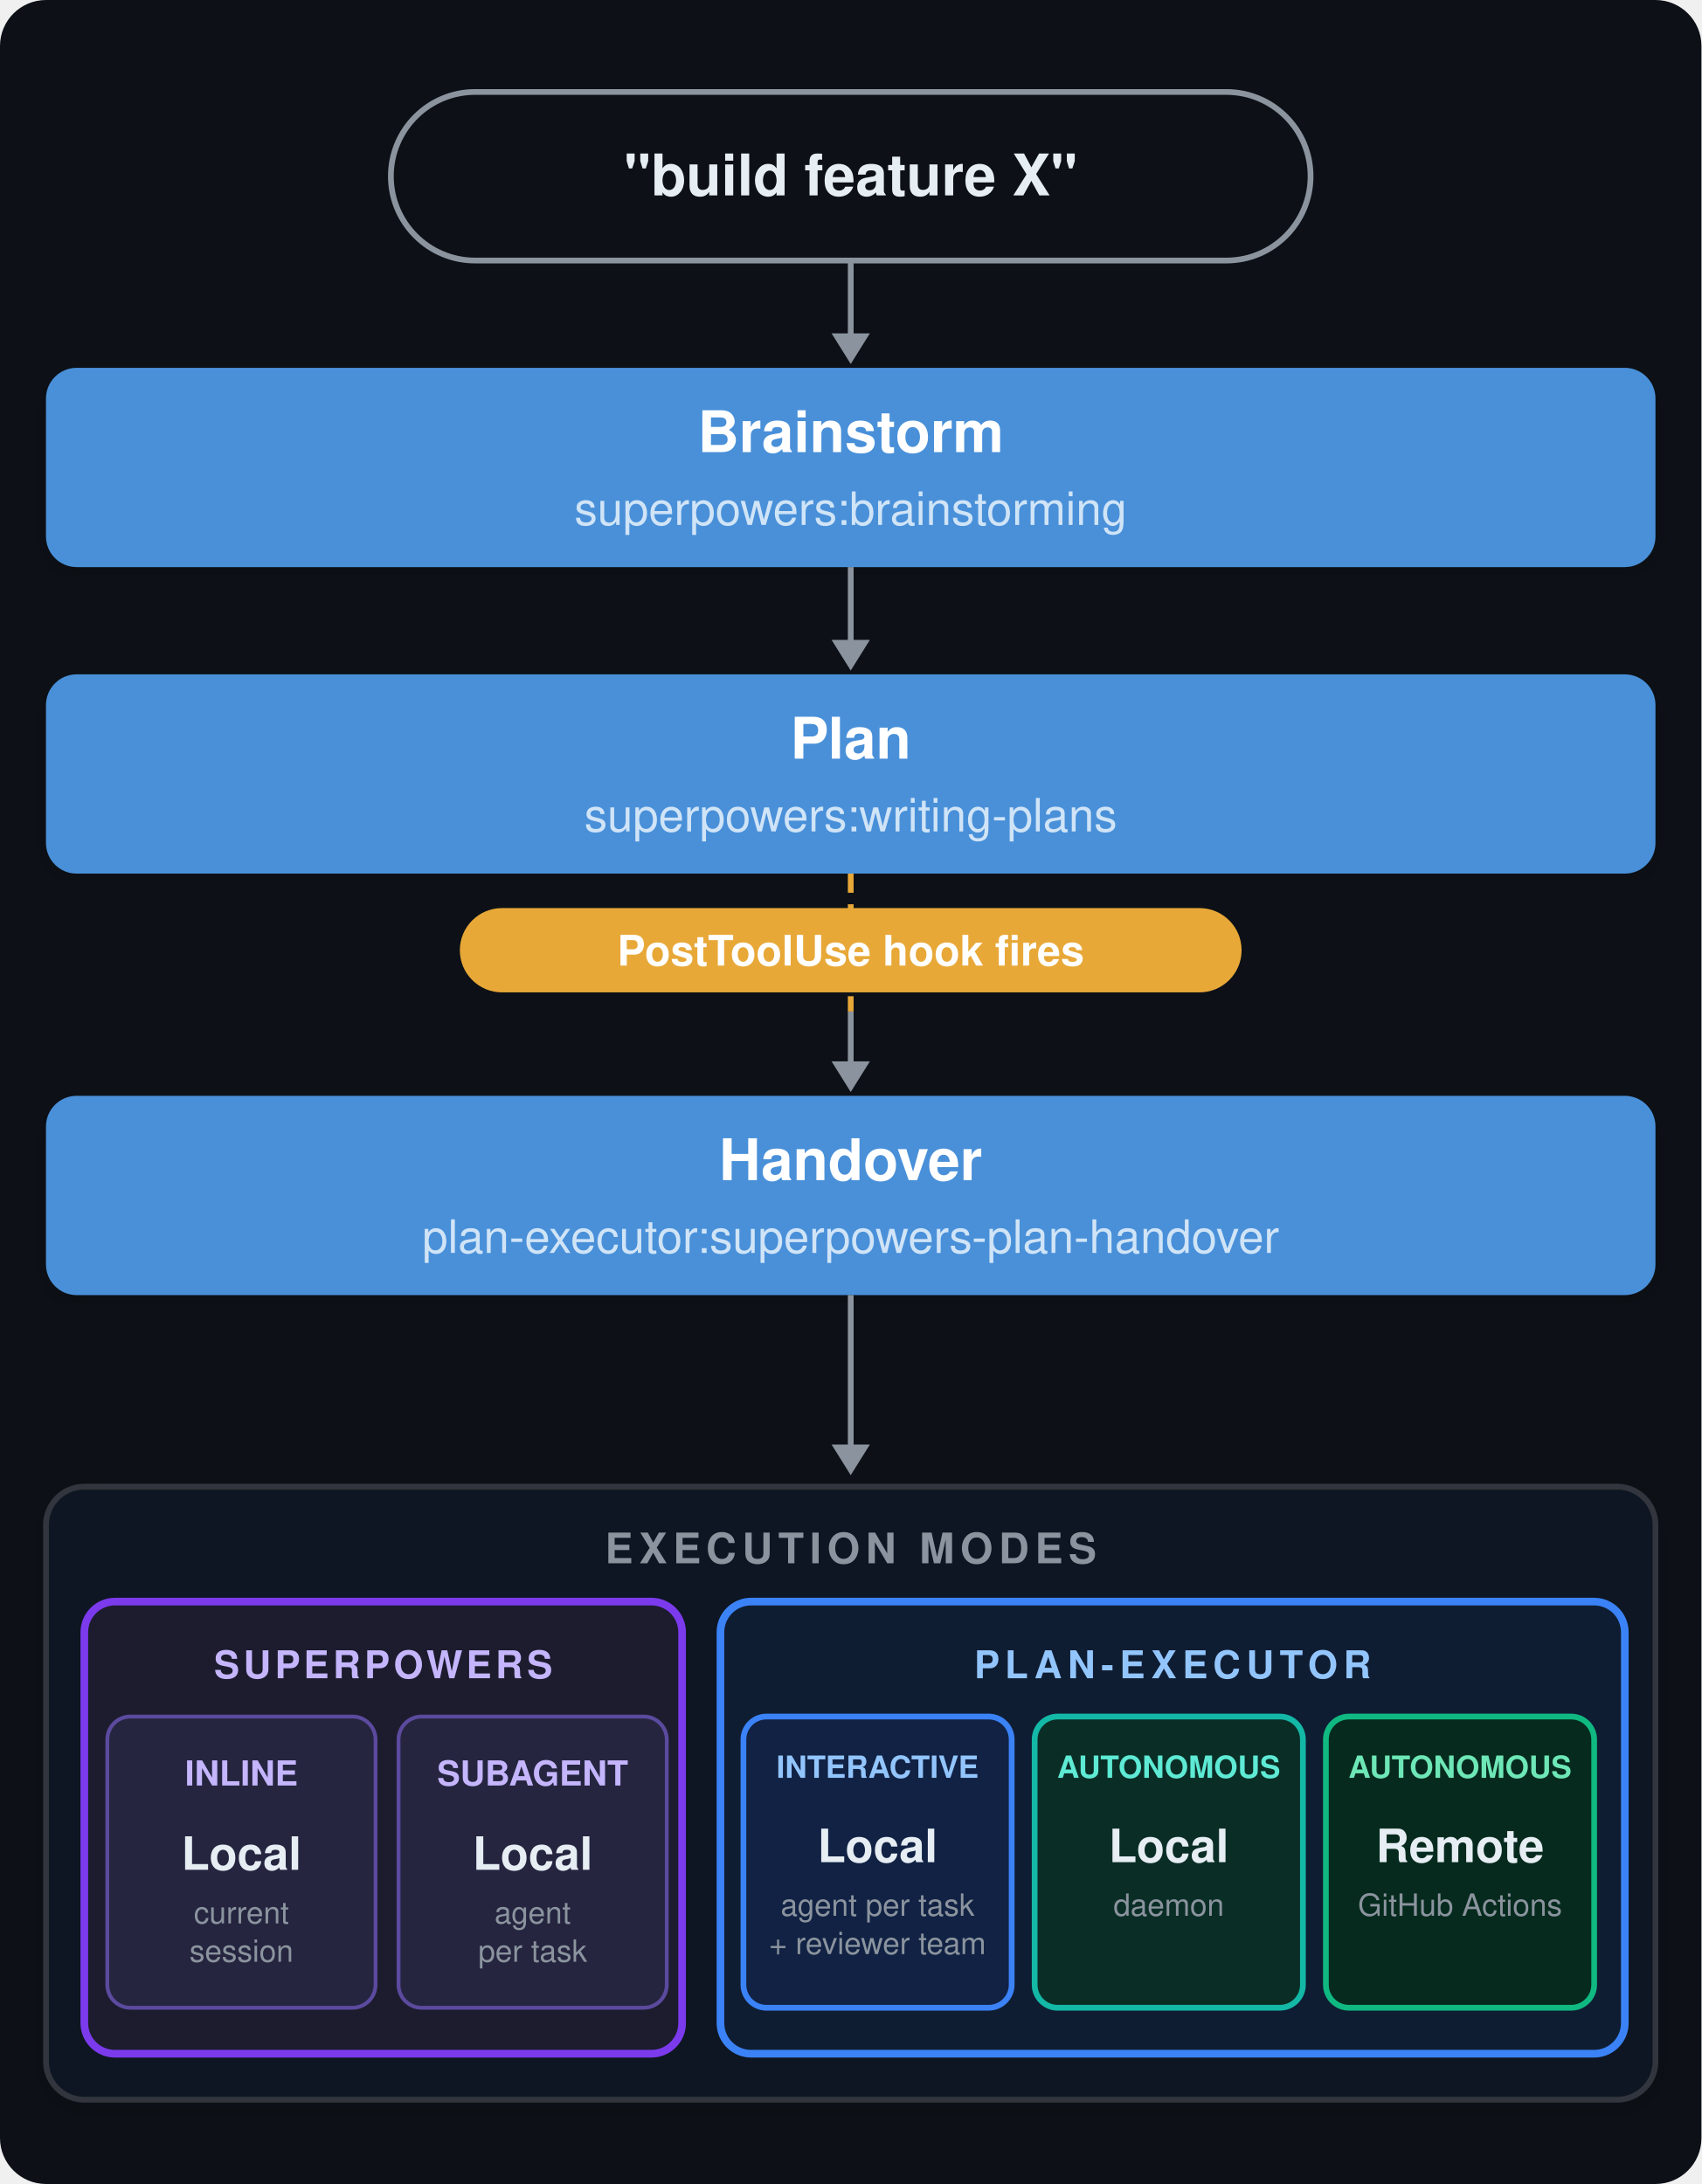
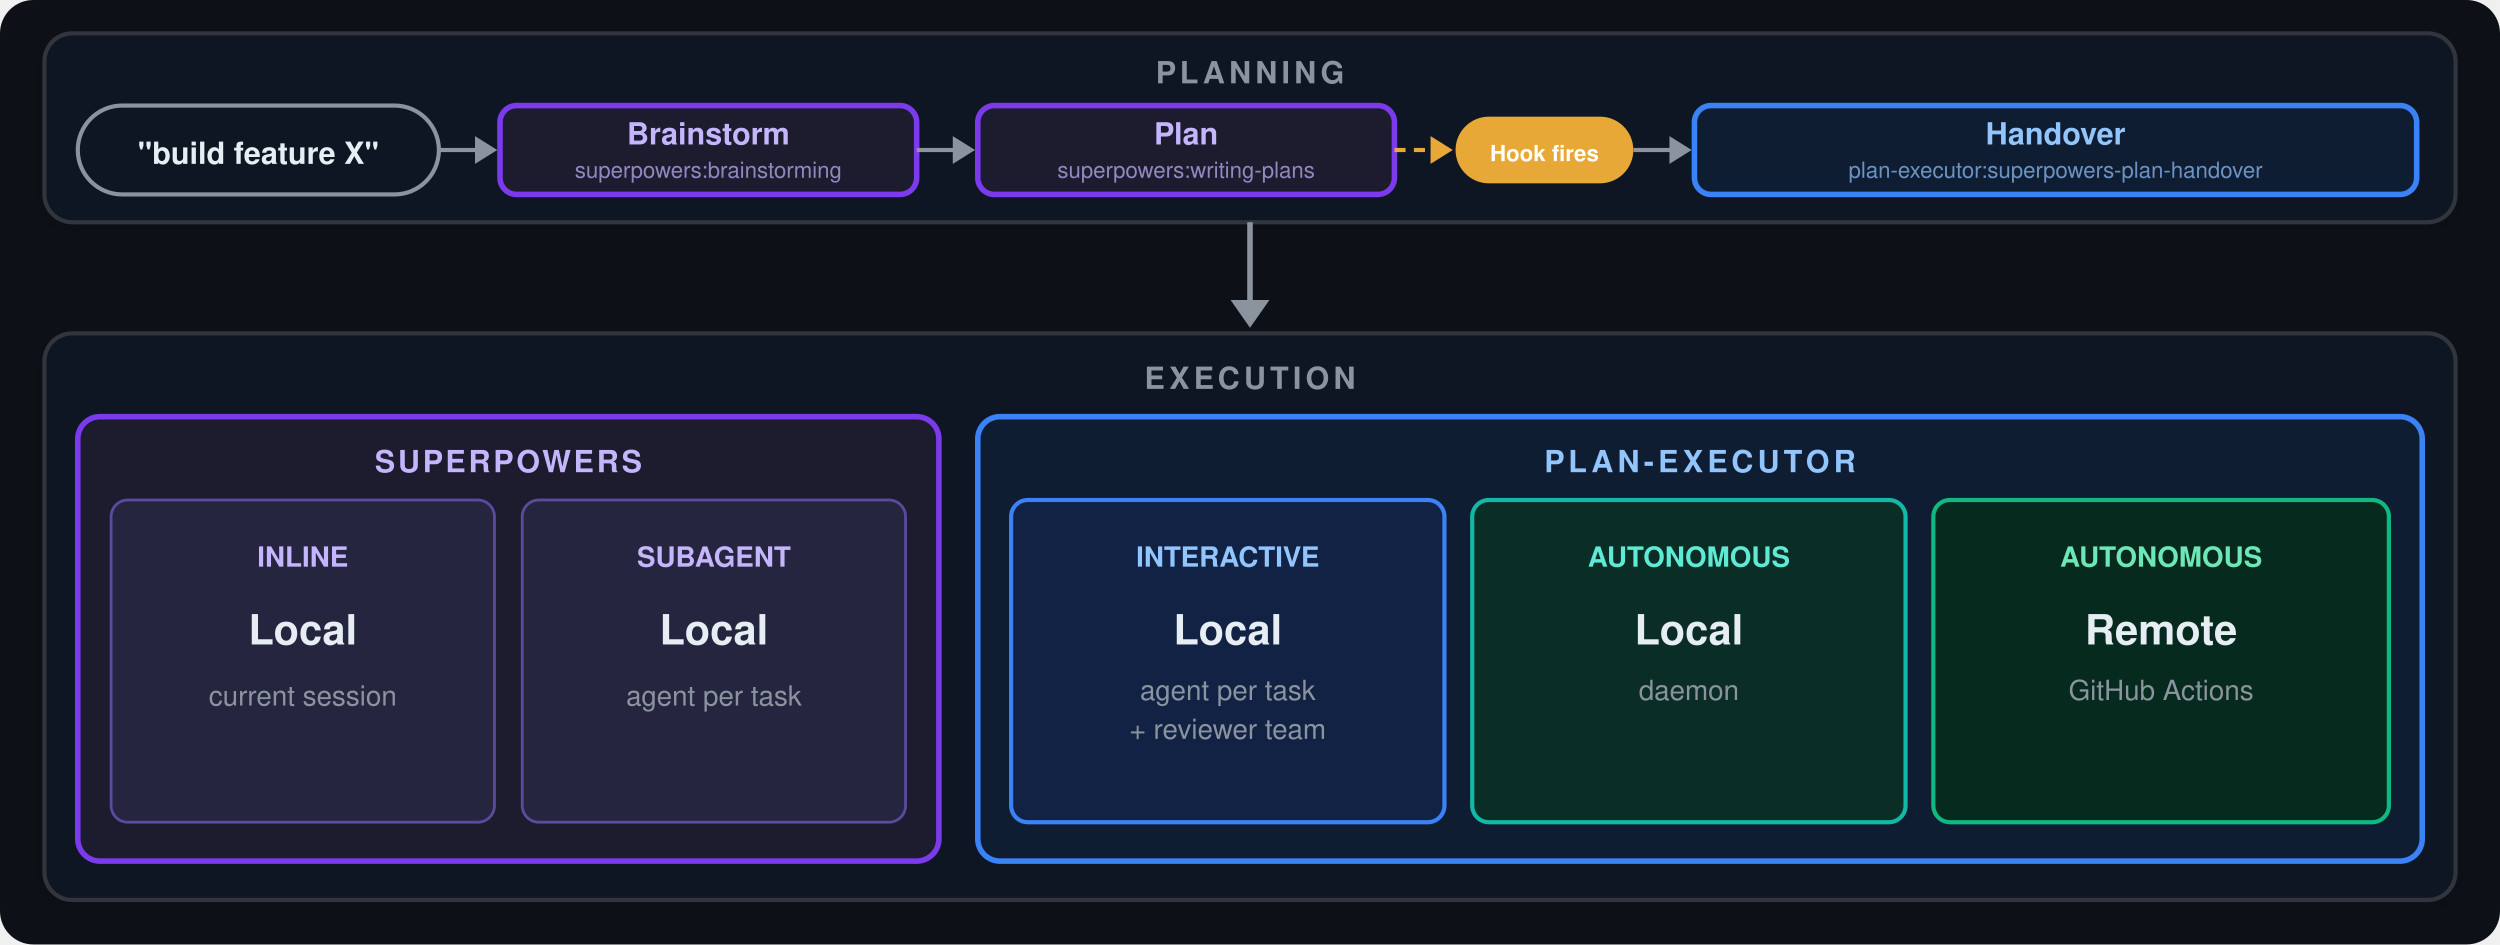
- <svg xmlns="http://www.w3.org/2000/svg" viewBox="0 0 444 570" font-family="-apple-system,BlinkMacSystemFont,'Segoe UI',Helvetica,Arial,sans-serif">
+ <svg xmlns="http://www.w3.org/2000/svg" viewBox="0 0 900 340" font-family="-apple-system,BlinkMacSystemFont,'Segoe UI',Helvetica,Arial,sans-serif">
  <defs>
    <filter id="shadow" x="-4%" y="-4%" width="108%" height="108%">
      <feDropShadow dx="0" dy="2" stdDeviation="3" flood-opacity="0.15" />
    </filter>
  </defs>
-   <rect width="444" height="570" rx="12" fill="#0d1117" />
-   <rect x="102" y="24" width="240" height="44" rx="22" fill="none" stroke="#8b949e" stroke-width="1.5" />
-   <text x="222" y="51" text-anchor="middle" fill="#e6edf3" font-size="15" font-weight="600">"build feature X"</text>
-   <line x1="222" y1="68" x2="222" y2="90" stroke="#8b949e" stroke-width="1.5" />
-   <polygon points="217,87 222,95 227,87" fill="#8b949e" />
-   <rect x="12" y="96" width="420" height="52" rx="8" fill="#4a90d9" filter="url(#shadow)" />
-   <text x="222" y="118" text-anchor="middle" fill="#fff" font-size="15" font-weight="700">Brainstorm</text>
-   <text x="222" y="137" text-anchor="middle" fill="#d0e4f7" font-size="12">superpowers:brainstorming</text>
-   <line x1="222" y1="148" x2="222" y2="170" stroke="#8b949e" stroke-width="1.5" />
-   <polygon points="217,167 222,175 227,167" fill="#8b949e" />
-   <rect x="12" y="176" width="420" height="52" rx="8" fill="#4a90d9" filter="url(#shadow)" />
-   <text x="222" y="198" text-anchor="middle" fill="#fff" font-size="15" font-weight="700">Plan</text>
-   <text x="222" y="217" text-anchor="middle" fill="#d0e4f7" font-size="12">superpowers:writing-plans</text>
-   <line x1="222" y1="228" x2="222" y2="264" stroke="#e8a838" stroke-width="1.5" stroke-dasharray="5,3" />
-   <rect x="120" y="237" width="204" height="22" rx="11" fill="#e8a838" />
-   <text x="222" y="252" text-anchor="middle" fill="#fff" font-size="11" font-weight="600">PostToolUse hook fires</text>
-   <line x1="222" y1="264" x2="222" y2="280" stroke="#8b949e" stroke-width="1.5" />
-   <polygon points="217,277 222,285 227,277" fill="#8b949e" />
-   <rect x="12" y="286" width="420" height="52" rx="8" fill="#4a90d9" filter="url(#shadow)" />
-   <text x="222" y="308" text-anchor="middle" fill="#fff" font-size="15" font-weight="700">Handover</text>
-   <text x="222" y="327" text-anchor="middle" fill="#d0e4f7" font-size="12">plan-executor:superpowers-plan-handover</text>
-   <line x1="222" y1="338" x2="222" y2="380" stroke="#8b949e" stroke-width="1.5" />
-   <polygon points="217,377 222,385 227,377" fill="#8b949e" />
-   <rect x="12" y="388" width="420" height="160" rx="10" fill="#111820" stroke="#30363d" stroke-width="1.5" filter="url(#shadow)" />
-   <text x="222" y="408" text-anchor="middle" fill="#8b949e" font-size="11" font-weight="600" letter-spacing="1.5">EXECUTION MODES</text>
-   <rect x="22" y="418" width="156" height="118" rx="8" fill="#1c1c2e" stroke="#7c3aed" stroke-width="2" />
-   <text x="100" y="438" text-anchor="middle" fill="#c4b5fd" font-size="10" font-weight="600" letter-spacing="1">SUPERPOWERS</text>
-   <rect x="28" y="448" width="70" height="76" rx="6" fill="#252540" stroke="#5b4a9e" stroke-width="1" />
-   <text x="63" y="466" text-anchor="middle" fill="#c4b5fd" font-size="9" font-weight="600">INLINE</text>
-   <text x="63" y="488" text-anchor="middle" fill="#e6edf3" font-size="12" font-weight="600">Local</text>
-   <text x="63" y="502" text-anchor="middle" fill="#8b949e" font-size="8">current</text>
-   <text x="63" y="512" text-anchor="middle" fill="#8b949e" font-size="8">session</text>
-   <rect x="104" y="448" width="70" height="76" rx="6" fill="#252540" stroke="#5b4a9e" stroke-width="1" />
-   <text x="139" y="466" text-anchor="middle" fill="#c4b5fd" font-size="9" font-weight="600">SUBAGENT</text>
-   <text x="139" y="488" text-anchor="middle" fill="#e6edf3" font-size="12" font-weight="600">Local</text>
-   <text x="139" y="502" text-anchor="middle" fill="#8b949e" font-size="8">agent</text>
-   <text x="139" y="512" text-anchor="middle" fill="#8b949e" font-size="8">per task</text>
-   <rect x="188" y="418" width="236" height="118" rx="8" fill="#0f1d33" stroke="#3b82f6" stroke-width="2" />
-   <text x="306" y="438" text-anchor="middle" fill="#93c5fd" font-size="10" font-weight="700" letter-spacing="1.5">PLAN-EXECUTOR</text>
-   <rect x="194" y="448" width="70" height="76" rx="6" fill="#112244" stroke="#3b82f6" stroke-width="1.5" />
-   <text x="229" y="464" text-anchor="middle" fill="#93c5fd" font-size="8" font-weight="600">INTERACTIVE</text>
-   <text x="229" y="486" text-anchor="middle" fill="#e6edf3" font-size="12" font-weight="600">Local</text>
-   <text x="229" y="500" text-anchor="middle" fill="#8b949e" font-size="8">agent per task</text>
-   <text x="229" y="510" text-anchor="middle" fill="#8b949e" font-size="8">+ reviewer team</text>
-   <rect x="270" y="448" width="70" height="76" rx="6" fill="#0a2e26" stroke="#14b8a6" stroke-width="1.5" />
-   <text x="305" y="464" text-anchor="middle" fill="#5eead4" font-size="8" font-weight="600">AUTONOMOUS</text>
-   <text x="305" y="486" text-anchor="middle" fill="#e6edf3" font-size="12" font-weight="600">Local</text>
-   <text x="305" y="500" text-anchor="middle" fill="#8b949e" font-size="8">daemon</text>
-   <rect x="346" y="448" width="70" height="76" rx="6" fill="#062b1e" stroke="#10b981" stroke-width="1.5" />
-   <text x="381" y="464" text-anchor="middle" fill="#6ee7b7" font-size="8" font-weight="600">AUTONOMOUS</text>
-   <text x="381" y="486" text-anchor="middle" fill="#e6edf3" font-size="12" font-weight="600">Remote</text>
-   <text x="381" y="500" text-anchor="middle" fill="#8b949e" font-size="8">GitHub Actions</text>
+   <rect width="900" height="340" rx="12" fill="#0d1117" />
+   <rect x="16" y="12" width="868" height="68" rx="10" fill="#111820" stroke="#30363d" stroke-width="1.5" filter="url(#shadow)" />
+   <text x="450" y="30" text-anchor="middle" fill="#8b949e" font-size="11" font-weight="600" letter-spacing="1.5">PLANNING</text>
+   <rect x="28" y="38" width="130" height="32" rx="16" fill="none" stroke="#8b949e" stroke-width="1.5" />
+   <text x="93" y="59" text-anchor="middle" fill="#e6edf3" font-size="11" font-weight="600">"build feature X"</text>
+   <line x1="158" y1="54" x2="174" y2="54" stroke="#8b949e" stroke-width="1.5" />
+   <polygon points="171,49 179,54 171,59" fill="#8b949e" />
+   <rect x="180" y="38" width="150" height="32" rx="6" fill="#1c1c2e" stroke="#7c3aed" stroke-width="2" />
+   <text x="255" y="52" text-anchor="middle" fill="#c4b5fd" font-size="11" font-weight="700">Brainstorm</text>
+   <text x="255" y="64" text-anchor="middle" fill="#c4b5fd" font-size="8" opacity="0.7">superpowers:brainstorming</text>
+   <line x1="330" y1="54" x2="346" y2="54" stroke="#8b949e" stroke-width="1.5" />
+   <polygon points="343,49 351,54 343,59" fill="#8b949e" />
+   <rect x="352" y="38" width="150" height="32" rx="6" fill="#1c1c2e" stroke="#7c3aed" stroke-width="2" />
+   <text x="427" y="52" text-anchor="middle" fill="#c4b5fd" font-size="11" font-weight="700">Plan</text>
+   <text x="427" y="64" text-anchor="middle" fill="#c4b5fd" font-size="8" opacity="0.7">superpowers:writing-plans</text>
+   <line x1="502" y1="54" x2="518" y2="54" stroke="#e8a838" stroke-width="1.5" stroke-dasharray="4,3" />
+   <polygon points="515,49 523,54 515,59" fill="#e8a838" />
+   <rect x="524" y="42" width="64" height="24" rx="12" fill="#e8a838" />
+   <text x="556" y="58" text-anchor="middle" fill="#fff" font-size="8" font-weight="600">Hook fires</text>
+   <line x1="588" y1="54" x2="604" y2="54" stroke="#8b949e" stroke-width="1.5" />
+   <polygon points="601,49 609,54 601,59" fill="#8b949e" />
+   <rect x="610" y="38" width="260" height="32" rx="6" fill="#0f1d33" stroke="#3b82f6" stroke-width="2" />
+   <text x="740" y="52" text-anchor="middle" fill="#93c5fd" font-size="11" font-weight="700">Handover</text>
+   <text x="740" y="64" text-anchor="middle" fill="#93c5fd" font-size="8" opacity="0.7">plan-executor:superpowers-plan-handover</text>
+   <line x1="450" y1="80" x2="450" y2="112" stroke="#8b949e" stroke-width="2" />
+   <polygon points="443,108 450,118 457,108" fill="#8b949e" />
+   <rect x="16" y="120" width="868" height="204" rx="10" fill="#111820" stroke="#30363d" stroke-width="1.5" filter="url(#shadow)" />
+   <text x="450" y="140" text-anchor="middle" fill="#8b949e" font-size="11" font-weight="600" letter-spacing="1.5">EXECUTION</text>
+   <rect x="28" y="150" width="310" height="160" rx="8" fill="#1c1c2e" stroke="#7c3aed" stroke-width="2" />
+   <text x="183" y="170" text-anchor="middle" fill="#c4b5fd" font-size="11" font-weight="600" letter-spacing="1">SUPERPOWERS</text>
+   <rect x="40" y="180" width="138" height="116" rx="6" fill="#252540" stroke="#5b4a9e" stroke-width="1" />
+   <text x="109" y="204" text-anchor="middle" fill="#c4b5fd" font-size="10" font-weight="600">INLINE</text>
+   <text x="109" y="232" text-anchor="middle" fill="#e6edf3" font-size="15" font-weight="600">Local</text>
+   <text x="109" y="254" text-anchor="middle" fill="#8b949e" font-size="10">current session</text>
+   <rect x="188" y="180" width="138" height="116" rx="6" fill="#252540" stroke="#5b4a9e" stroke-width="1" />
+   <text x="257" y="204" text-anchor="middle" fill="#c4b5fd" font-size="10" font-weight="600">SUBAGENT</text>
+   <text x="257" y="232" text-anchor="middle" fill="#e6edf3" font-size="15" font-weight="600">Local</text>
+   <text x="257" y="254" text-anchor="middle" fill="#8b949e" font-size="10">agent per task</text>
+   <rect x="352" y="150" width="520" height="160" rx="8" fill="#0f1d33" stroke="#3b82f6" stroke-width="2" />
+   <text x="612" y="170" text-anchor="middle" fill="#93c5fd" font-size="11" font-weight="700" letter-spacing="1.5">PLAN-EXECUTOR</text>
+   <rect x="364" y="180" width="156" height="116" rx="6" fill="#112244" stroke="#3b82f6" stroke-width="1.5" />
+   <text x="442" y="204" text-anchor="middle" fill="#93c5fd" font-size="10" font-weight="600">INTERACTIVE</text>
+   <text x="442" y="232" text-anchor="middle" fill="#e6edf3" font-size="15" font-weight="600">Local</text>
+   <text x="442" y="252" text-anchor="middle" fill="#8b949e" font-size="10">agent per task</text>
+   <text x="442" y="266" text-anchor="middle" fill="#8b949e" font-size="10">+ reviewer team</text>
+   <rect x="530" y="180" width="156" height="116" rx="6" fill="#0a2e26" stroke="#14b8a6" stroke-width="1.5" />
+   <text x="608" y="204" text-anchor="middle" fill="#5eead4" font-size="10" font-weight="600">AUTONOMOUS</text>
+   <text x="608" y="232" text-anchor="middle" fill="#e6edf3" font-size="15" font-weight="600">Local</text>
+   <text x="608" y="252" text-anchor="middle" fill="#8b949e" font-size="10">daemon</text>
+   <rect x="696" y="180" width="164" height="116" rx="6" fill="#062b1e" stroke="#10b981" stroke-width="1.5" />
+   <text x="778" y="204" text-anchor="middle" fill="#6ee7b7" font-size="10" font-weight="600">AUTONOMOUS</text>
+   <text x="778" y="232" text-anchor="middle" fill="#e6edf3" font-size="15" font-weight="600">Remote</text>
+   <text x="778" y="252" text-anchor="middle" fill="#8b949e" font-size="10">GitHub Actions</text>
</svg>
